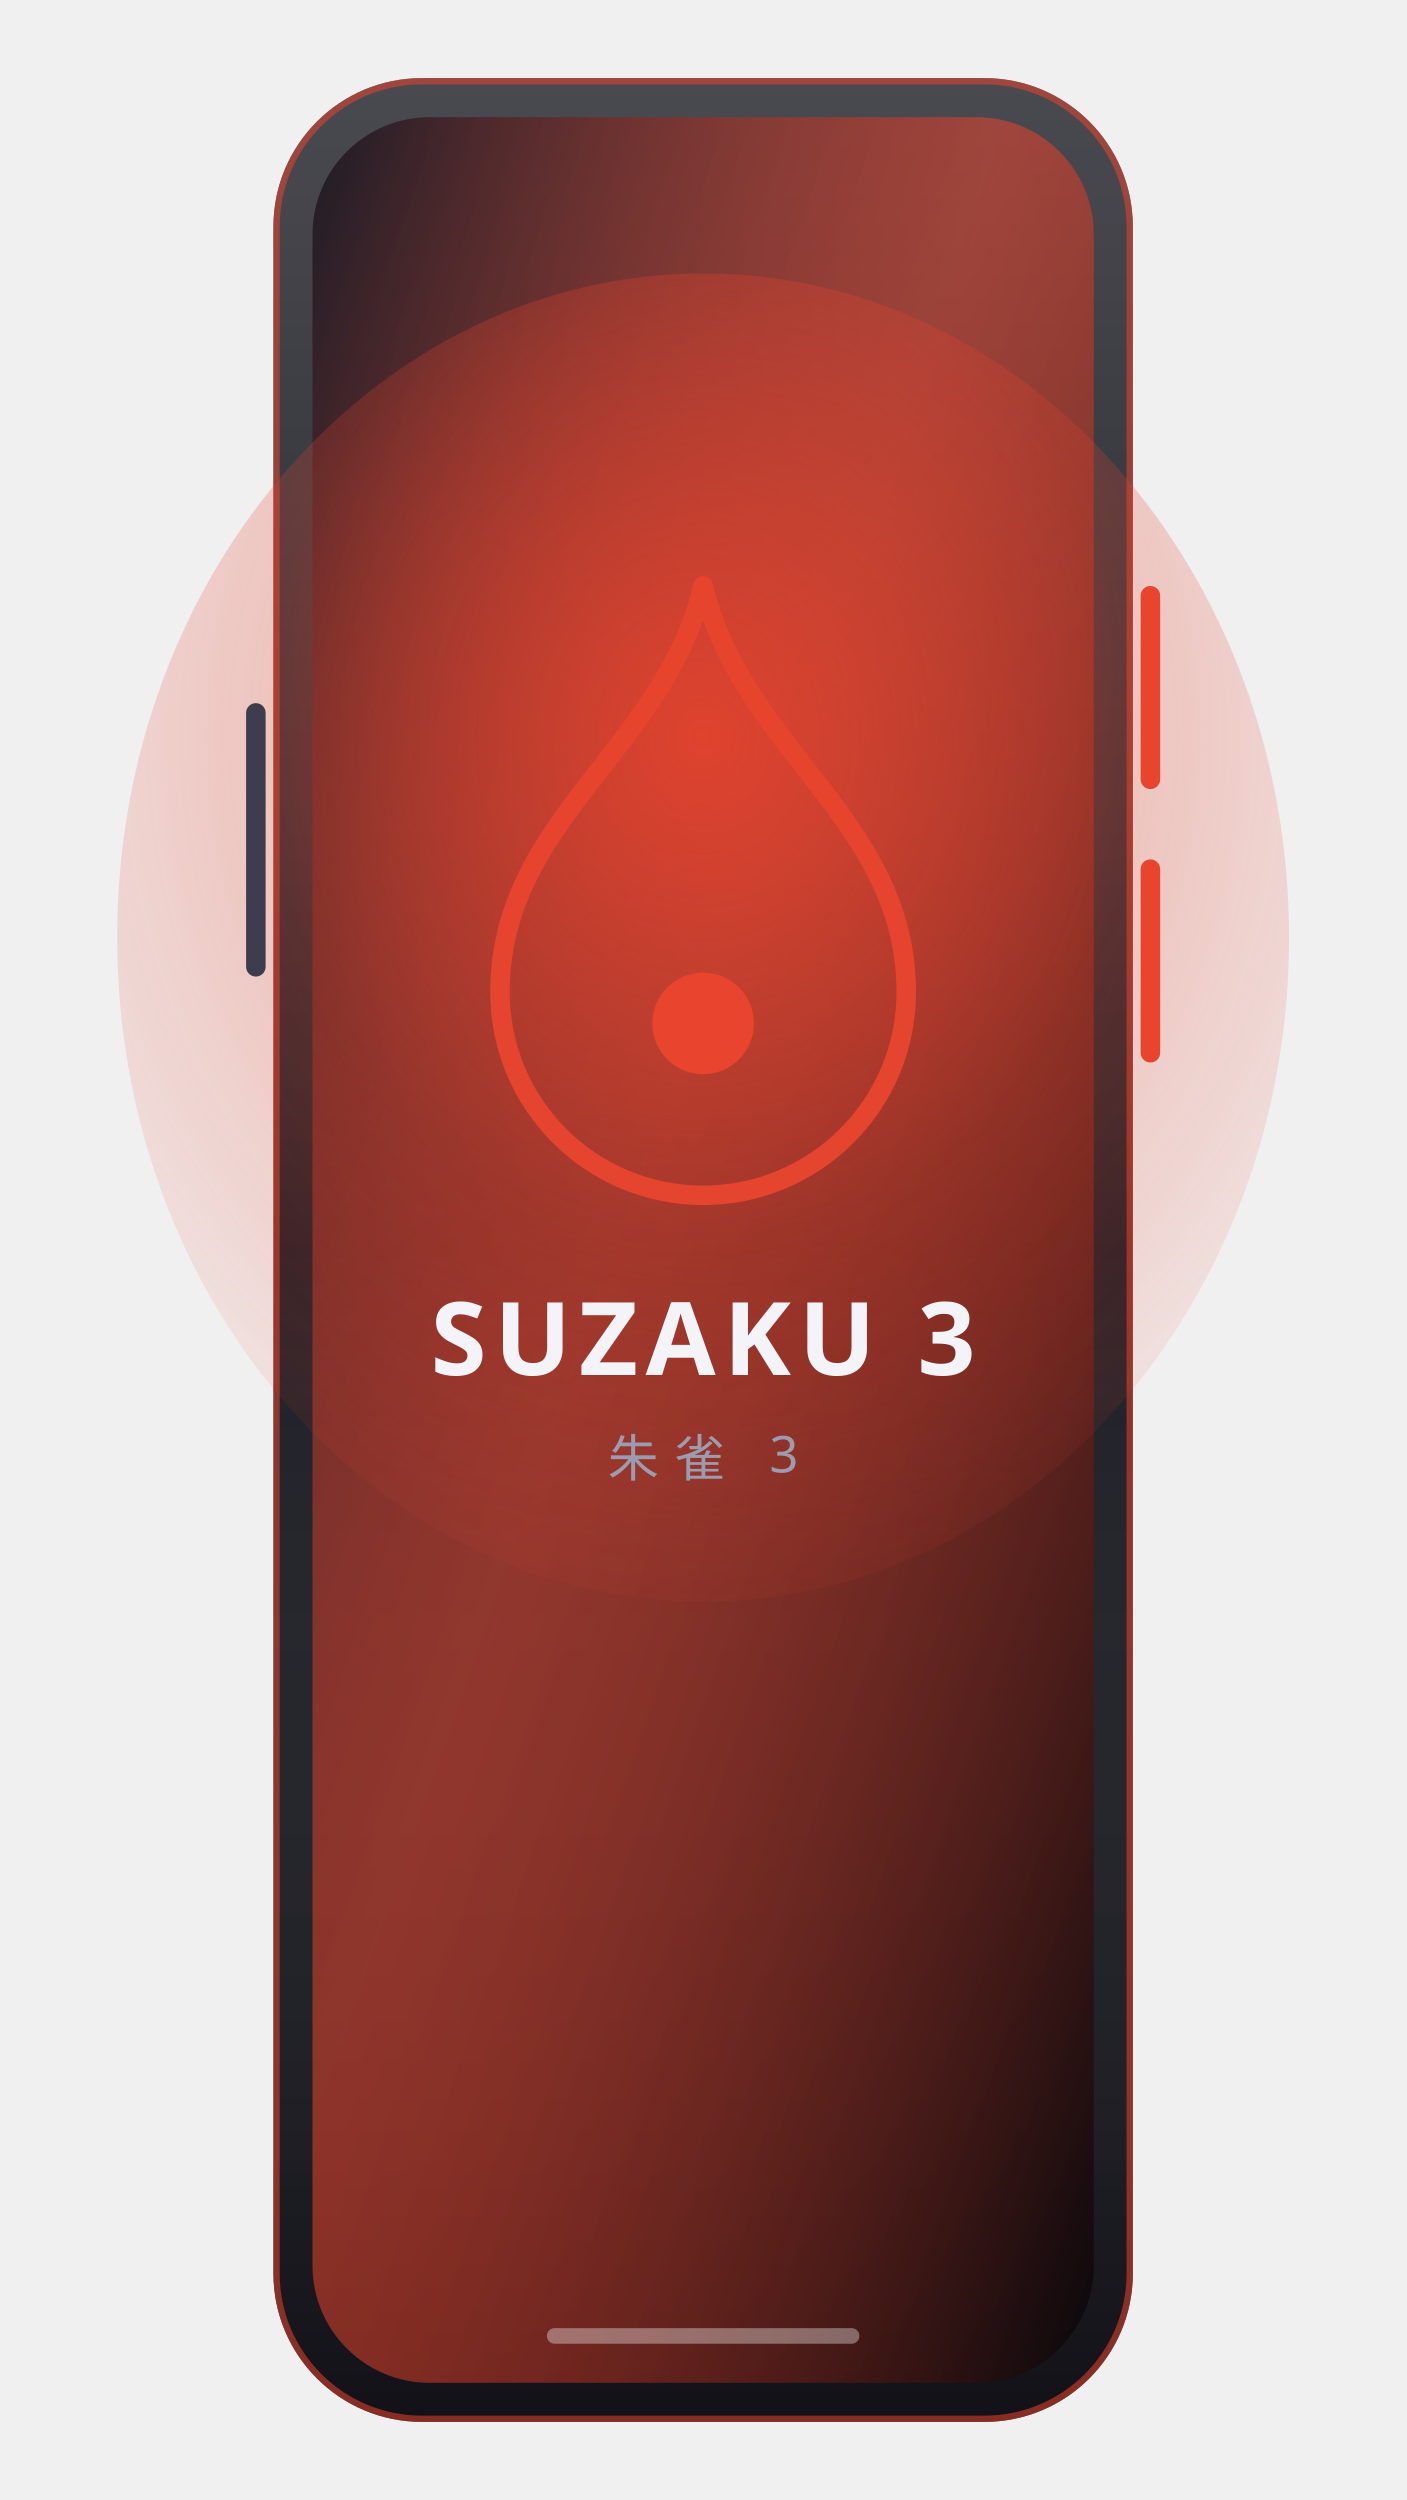
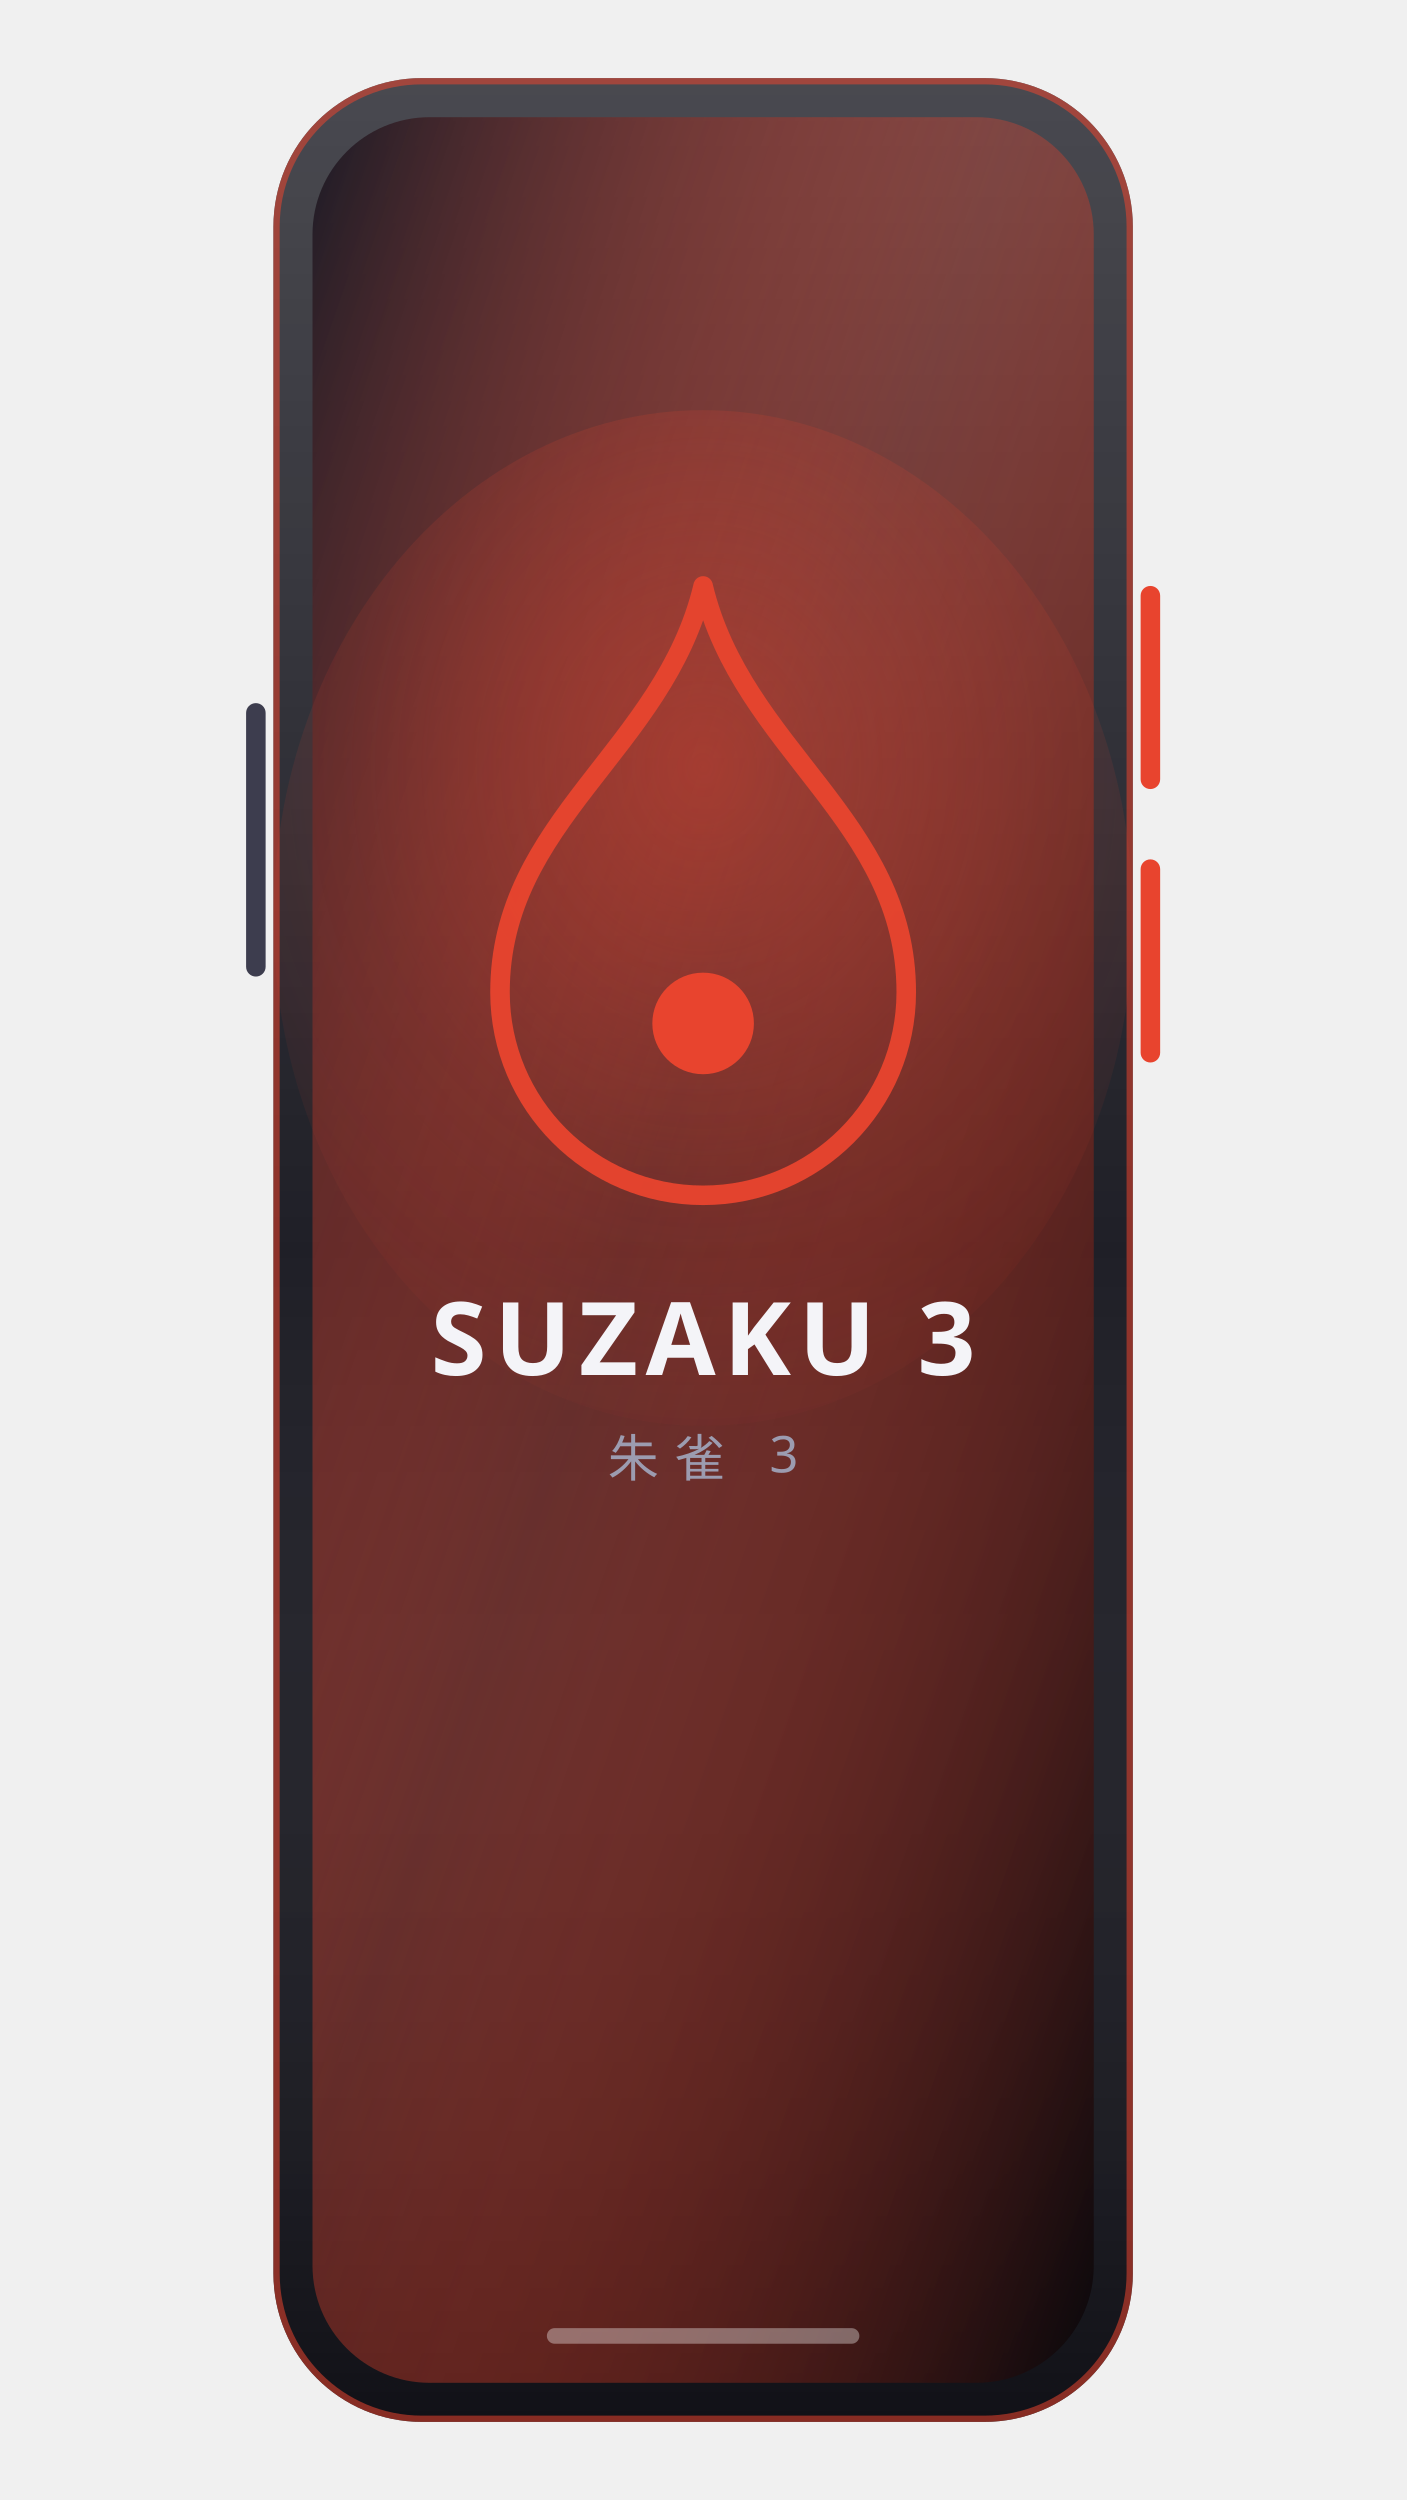
<svg xmlns="http://www.w3.org/2000/svg" viewBox="0 0 360 640" role="img" aria-label="SUZAKU 3">
  <defs>
    <linearGradient id="scrsuzaku30" x1="0" y1="0" x2="1" y2="1">
      <stop offset="0" stop-color="#1b1b26" />
-       <stop offset="0.45" stop-color="#e8442e" stop-opacity="0.55" />
+       <stop offset="0.45" stop-color="#e8442e" stop-opacity="0.34" />
      <stop offset="1" stop-color="#07070b" />
    </linearGradient>
    <radialGradient id="flaresuzaku30" cx="0.5" cy="0.35" r="0.75">
-       <stop offset="0" stop-color="#e8442e" stop-opacity="0.9" />
-       <stop offset="0.5" stop-color="#e8442e" stop-opacity="0.25" />
+       <stop offset="0" stop-color="#e8442e" stop-opacity="0.42" />
+       <stop offset="0.55" stop-color="#e8442e" stop-opacity="0.12" />
      <stop offset="1" stop-color="#e8442e" stop-opacity="0" />
    </radialGradient>
    <linearGradient id="metalsuzaku30" x1="0" y1="0" x2="0" y2="1">
      <stop offset="0" stop-color="#ffffff" stop-opacity="0.22" />
      <stop offset="0.5" stop-color="#ffffff" stop-opacity="0.04" />
      <stop offset="1" stop-color="#000000" stop-opacity="0.25" />
    </linearGradient>
  </defs>
  <rect x="70" y="20" width="220" height="600" rx="38" fill="#16161e" />
  <rect x="70" y="20" width="220" height="600" rx="38" fill="url(#metalsuzaku30)" />
  <rect x="70.8" y="20.8" width="218.4" height="598.4" rx="37.2" fill="none" stroke="#e8442e" stroke-opacity="0.55" stroke-width="1.6" />
  <rect x="80" y="30" width="200" height="580" rx="30" fill="url(#scrsuzaku30)" />
-   <ellipse cx="180" cy="240" rx="150" ry="170" fill="url(#flaresuzaku30)" />
+   <ellipse cx="180" cy="235" rx="110" ry="130" fill="url(#flaresuzaku30)" />
  <path d="M180 150 c-10 42 -52 60 -52 104 a52 52 0 0 0 104 0 c0 -44 -42 -62 -52 -104z" fill="none" stroke="#e8442e" stroke-width="5" stroke-linejoin="round" opacity="0.95" />
  <circle cx="180" cy="262" r="13" fill="#e8442e" />
  <text x="180" y="352" font-family="'Noto Sans JP',sans-serif" font-size="26" font-weight="800" fill="#f4f4f8" text-anchor="middle" letter-spacing="2">SUZAKU 3</text>
  <text x="180" y="378" font-family="'Noto Sans JP',sans-serif" font-size="13" fill="#9c9cb0" text-anchor="middle" letter-spacing="4">朱雀 3</text>
  <rect x="140" y="596" width="80" height="4" rx="2" fill="#ffffff" opacity="0.35" />
  <rect x="292" y="150" width="5" height="52" rx="2.5" fill="#e8442e" />
  <rect x="292" y="220" width="5" height="52" rx="2.5" fill="#e8442e" />
  <rect x="63" y="180" width="5" height="70" rx="2.5" fill="#3d3d4e" />
</svg>
